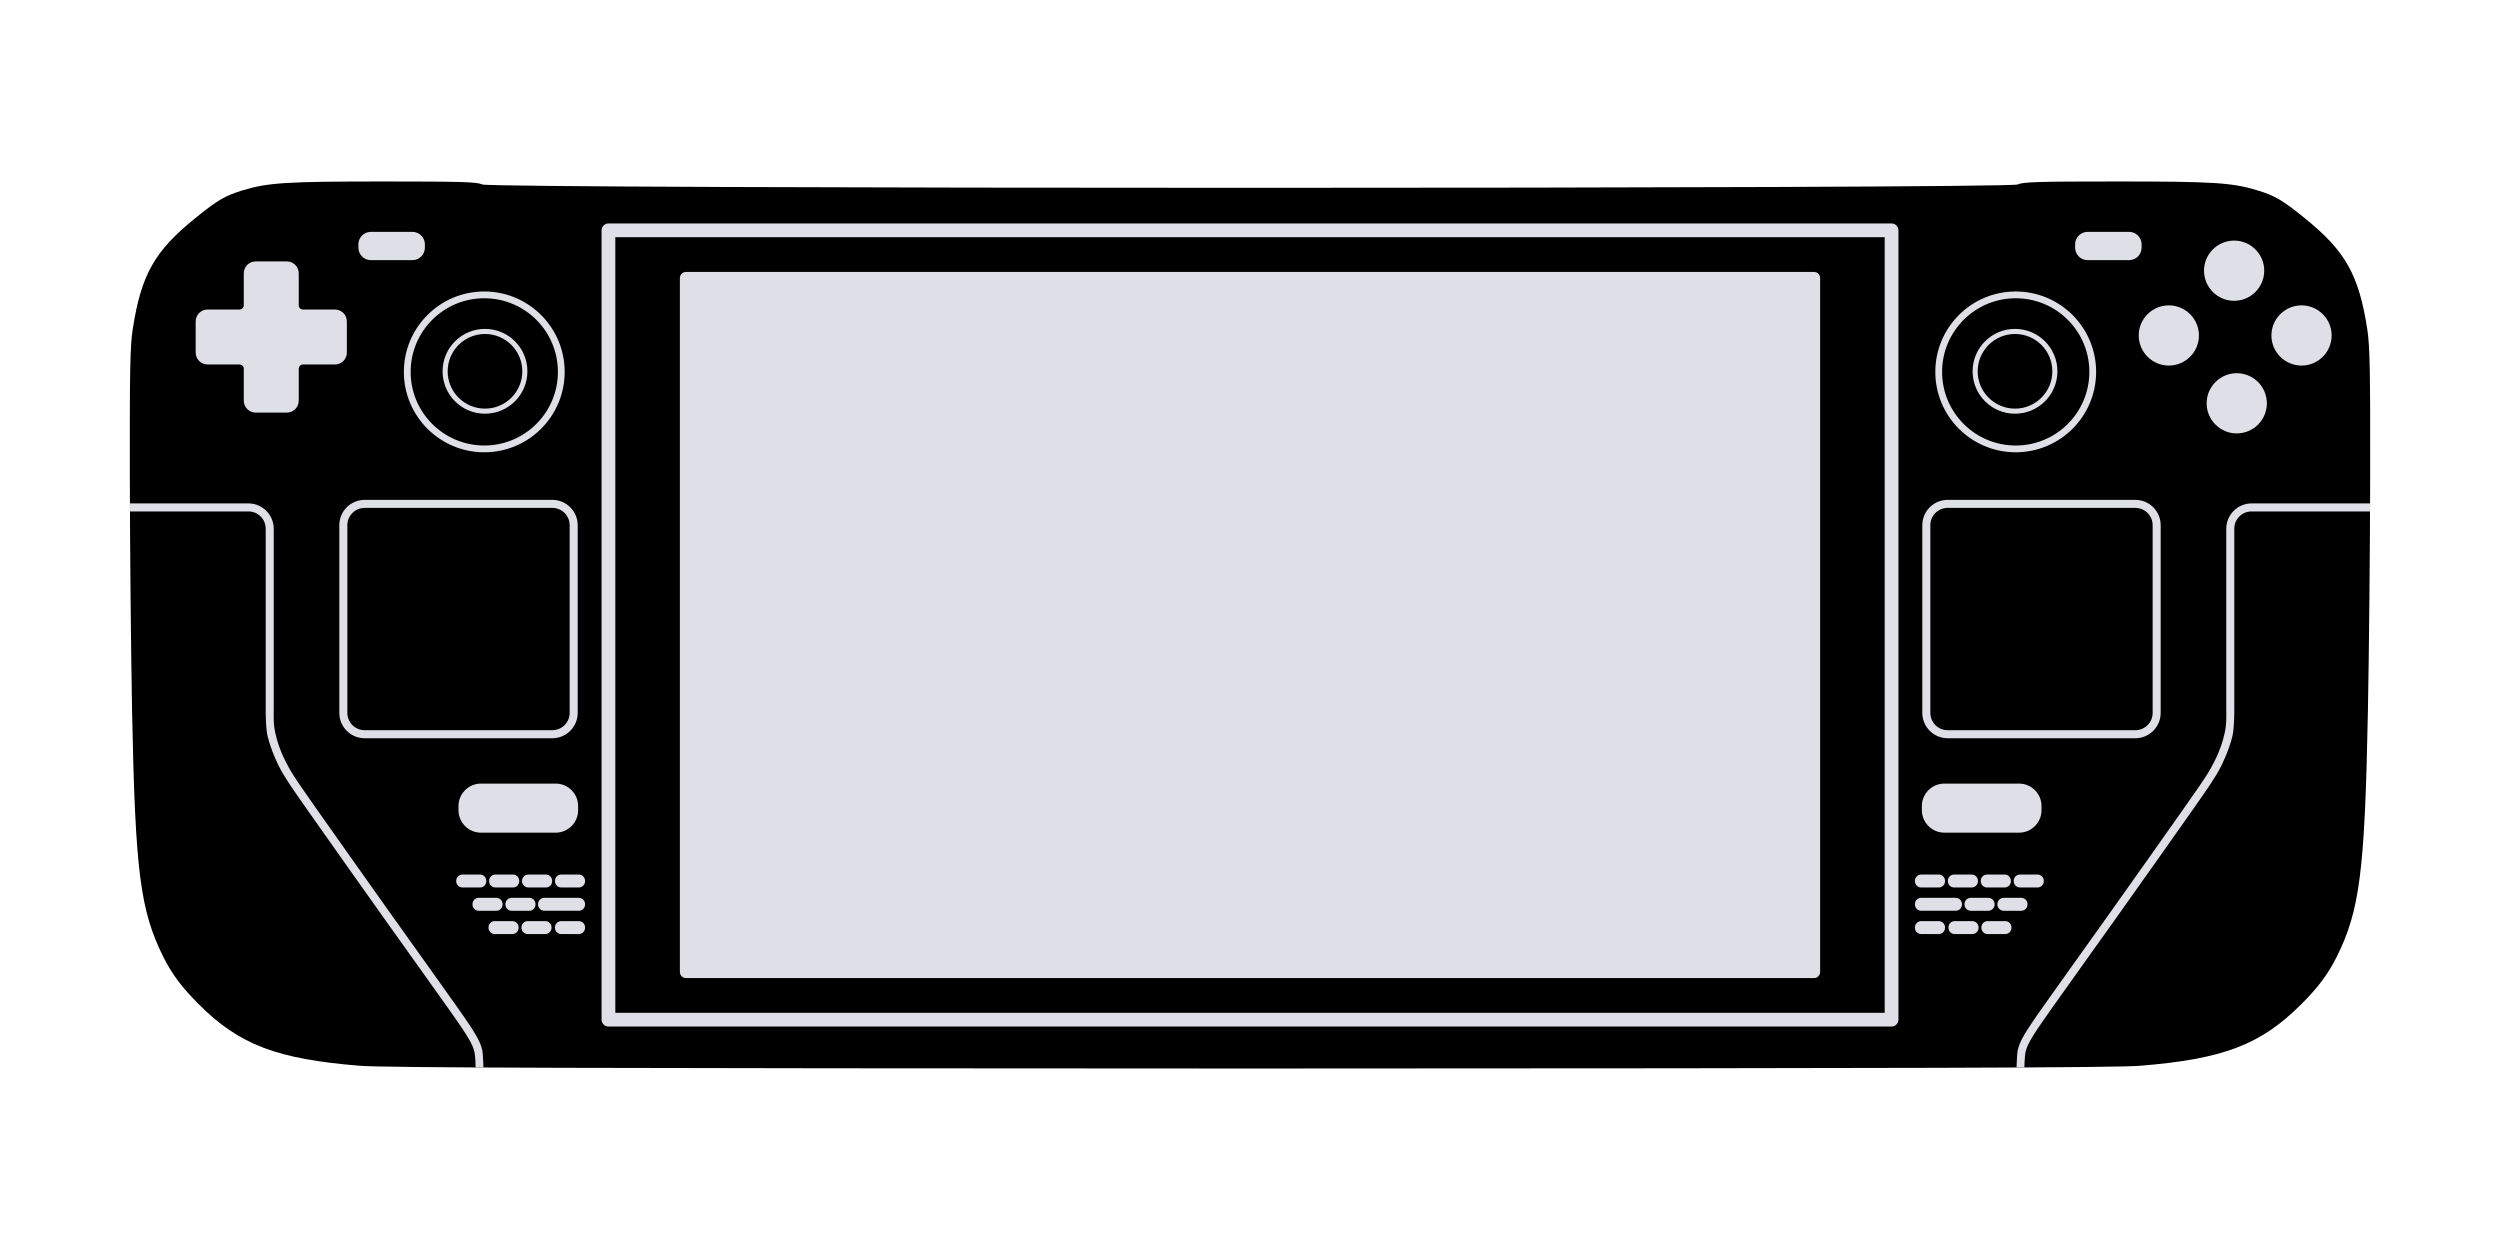
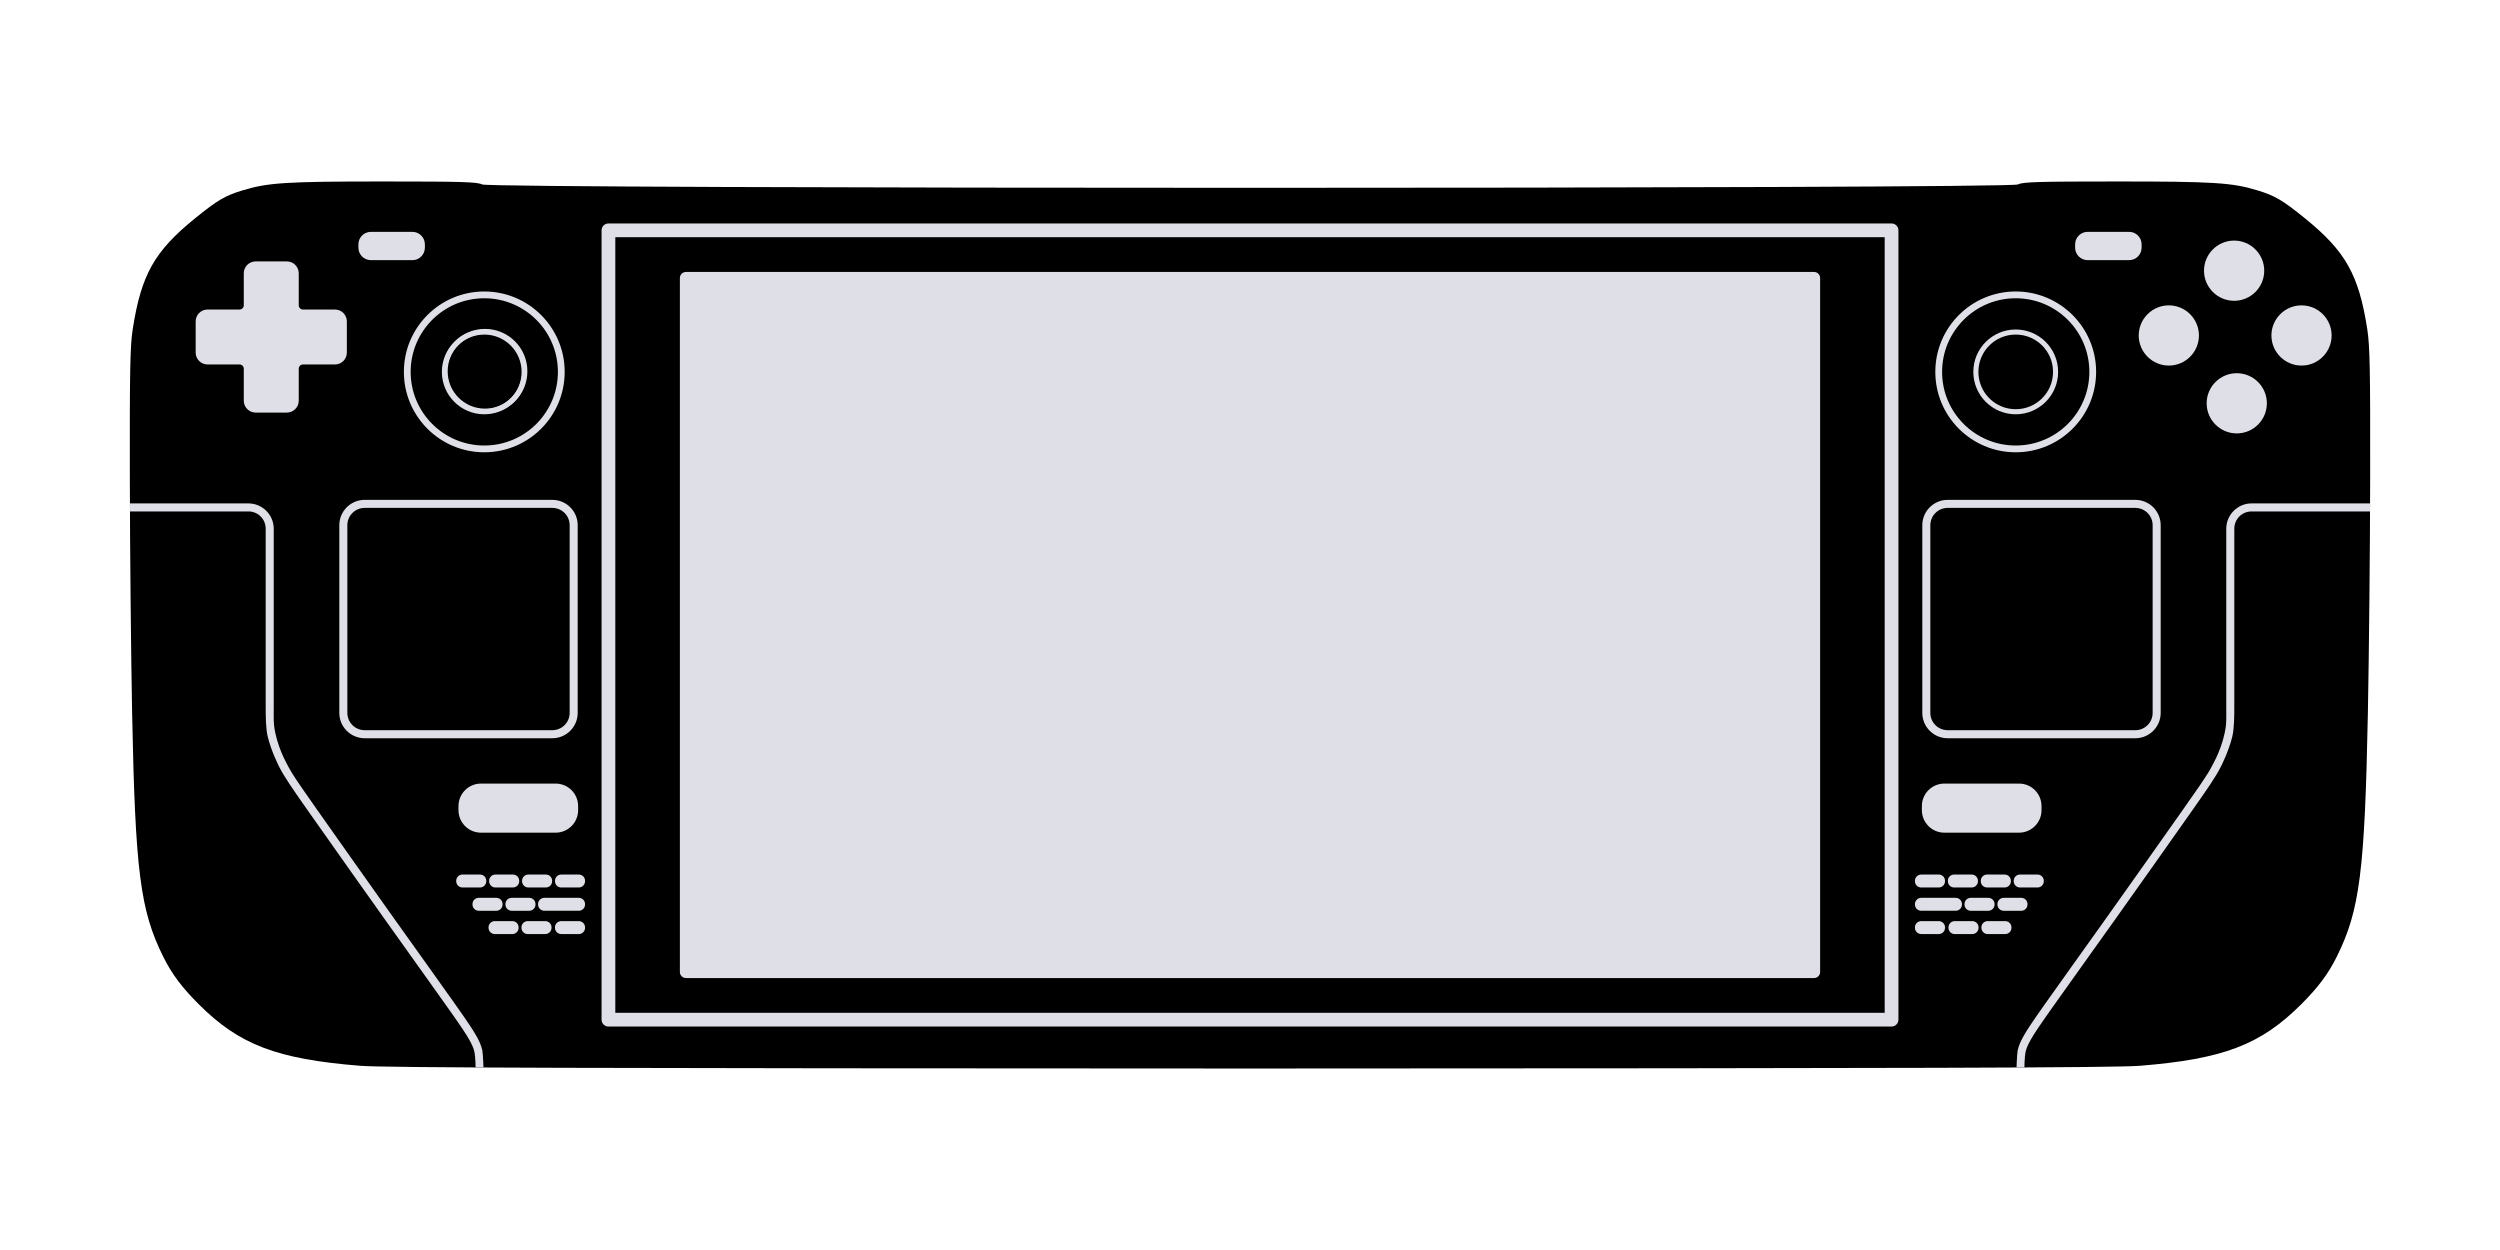
- <svg xmlns="http://www.w3.org/2000/svg" version="1.1" id="svg1" width="1000" height="500" viewBox="0 0 1000 500" xml:space="preserve">
-   <defs id="defs1" />
-   <path id="path2" style="fill:#000000;fill-rule:evenodd;stroke:none;stroke-width:4.398;stroke-linecap:round;stroke-miterlimit:7;paint-order:stroke markers fill" d="m 153.64,72.59 c -39.215,-0.005 -46.526,0.458 -56.751,3.596 -6.925,2.125 -9.911,3.886 -18.77,11.059 -16.369,13.254 -21.641,22.623 -25.04,44.496 -1.029,6.624 -1.219,16.493 -1.145,59.552 0.049,28.386 0.46,70.548 0.912,93.694 1.24,63.495 3.232,79.155 12.431,97.665 3.437,6.916 7.401,12.228 14.185,19.012 16.254,16.254 31.209,21.962 64.593,24.651 9.656,0.778 87.599,1.017 353.813,1.096 H 500 h 2.131 c 266.215,-0.078 344.158,-0.318 353.813,-1.096 33.383,-2.689 48.339,-8.397 64.593,-24.651 6.784,-6.784 10.748,-12.097 14.185,-19.012 9.199,-18.51 11.191,-34.169 12.431,-97.665 0.452,-23.146 0.863,-65.307 0.912,-93.694 0.074,-43.059 -0.115,-52.927 -1.145,-59.552 -3.399,-21.874 -8.671,-31.242 -25.04,-44.496 -8.859,-7.173 -11.846,-8.934 -18.77,-11.059 -10.225,-3.138 -17.536,-3.602 -56.751,-3.596 -31.219,0.004 -37.296,0.189 -39.218,1.191 -3.451,1.8 -610.831,1.801 -614.284,0 -1.922,-1.002 -7.999,-1.187 -39.218,-1.191 z" />
-   <circle cx="806.005" cy="148.522" r="16.284" stroke="none" style="fill:none;stroke:#dfdfe7;stroke-width:1.356;stroke-opacity:1" id="circle15-6" />
-   <circle cx="806.005" cy="148.522" r="15.607" style="fill:none;stroke:#dfdfe7;stroke-width:1.356;stroke-opacity:1" id="circle16-2" />
-   <circle cx="806.289" cy="148.754" r="30.806" style="fill:none;stroke:#dfdfe7;stroke-width:2.711;stroke-opacity:1" id="circle17-9" />
-   <rect style="fill:none;fill-rule:evenodd;stroke:#dfdfe7;stroke-width:3.216;stroke-linecap:round;stroke-miterlimit:7;stroke-opacity:1;paint-order:stroke markers fill" id="rect2" width="92.137" height="92.137" x="770.53" y="201.551" rx="8.539" />
-   <rect style="fill:none;fill-rule:evenodd;stroke:#dfdfe7;stroke-width:3.216;stroke-linecap:round;stroke-miterlimit:7;stroke-opacity:1;paint-order:stroke markers fill" id="rect3" width="92.137" height="92.137" x="-229.47" y="201.551" rx="8.539" transform="scale(-1,1)" />
-   <circle cx="-193.995" cy="148.522" r="16.284" stroke="none" style="fill:none;stroke:#dfdfe7;stroke-width:1.356;stroke-opacity:1" id="circle10" transform="scale(-1,1)" />
-   <circle cx="-193.995" cy="148.522" r="15.607" style="fill:none;stroke:#dfdfe7;stroke-width:1.356;stroke-opacity:1" id="circle11" transform="scale(-1,1)" />
-   <circle cx="-193.711" cy="148.754" r="30.806" style="fill:none;stroke:#dfdfe7;stroke-width:2.711;stroke-opacity:1" id="circle12" transform="scale(-1,1)" />
-   <path d="m 893.65,96.235 c -6.642,0 -12.043,5.401 -12.043,12.043 0,6.642 5.401,12.042 12.043,12.042 6.642,0 12.042,-5.4 12.042,-12.042 0,-6.642 -5.4,-12.042 -12.042,-12.042 m -26.118,25.908 c -6.642,0 -12.043,5.401 -12.043,12.042 0,6.642 5.401,12.043 12.043,12.043 6.642,0 12.042,-5.401 12.042,-12.043 0,-6.642 -5.4,-12.043 -12.042,-12.043 m 53.078,0 c -6.642,0 -12.043,5.401 -12.043,12.042 0,6.642 5.401,12.043 12.043,12.043 6.642,0 12.041,-5.401 12.041,-12.043 0,-6.642 -5.399,-12.043 -12.041,-12.043 m -25.908,27.136 c -6.641,0 -12.042,5.401 -12.042,12.043 0,6.642 5.401,12.042 12.043,12.042 6.642,0 12.042,-5.4 12.042,-12.042 0,-6.642 -5.4,-12.043 -12.042,-12.043" style="baseline-shift:baseline;display:inline;overflow:visible;vector-effect:none;fill:#dfdfe7;fill-opacity:1;stroke-width:0.516;stop-color:#000000" id="path15-9" />
-   <path d="m 102.278,104.563 a 4.756,4.756 0 0 0 -4.769,4.769 v 12.795 a 1.681,1.681 0 0 1 -1.681,1.681 H 83.034 a 4.756,4.756 0 0 0 -4.769,4.768 v 12.448 a 4.756,4.756 0 0 0 4.769,4.768 h 12.795 a 1.681,1.681 0 0 1 1.681,1.681 v 12.795 a 4.756,4.756 0 0 0 4.769,4.769 h 12.448 a 4.756,4.756 0 0 0 4.767,-4.769 v -12.795 a 1.681,1.681 0 0 1 1.681,-1.681 h 12.797 a 4.756,4.756 0 0 0 4.766,-4.768 v -12.448 a 4.756,4.756 0 0 0 -4.767,-4.768 h -12.797 a 1.681,1.681 0 0 1 -1.681,-1.681 v -12.795 a 4.756,4.756 0 0 0 -4.766,-4.768 z" style="fill:#dfdfe7;fill-opacity:1;fill-rule:evenodd;stroke:none;stroke-width:2.022;stroke-miterlimit:7;paint-order:stroke markers fill" id="path2-0" />
-   <rect style="fill:#dfdfe7;fill-opacity:1;fill-rule:evenodd;stroke:none;stroke-width:3.39;stroke-linecap:round;stroke-miterlimit:7;paint-order:stroke markers fill" id="rect17" width="47.858" height="19.637" x="768.75" y="313.432" rx="9" />
-   <rect style="fill:#dfdfe7;fill-opacity:1;fill-rule:evenodd;stroke:none;stroke-width:3.39;stroke-linecap:round;stroke-miterlimit:7;paint-order:stroke markers fill" id="rect18" width="47.858" height="19.637" x="-231.25" y="313.432" rx="9" transform="scale(-1,1)" />
-   <g id="g3">
-     <g id="g1" style="stroke:#dfdfe7;stroke-opacity:1">
-       <rect style="fill:#dfdfe7;fill-opacity:1;fill-rule:evenodd;stroke:#dfdfe7;stroke-width:0.778;stroke-linecap:round;stroke-miterlimit:7;paint-order:stroke markers fill;stroke-opacity:1" id="rect19" width="11.255" height="4.399" x="766.365" y="350.205" rx="2.117" />
-       <rect style="fill:#dfdfe7;fill-opacity:1;fill-rule:evenodd;stroke:#dfdfe7;stroke-width:0.778;stroke-linecap:round;stroke-miterlimit:7;paint-order:stroke markers fill;stroke-opacity:1" id="rect20" width="11.255" height="4.399" x="779.534" y="350.205" rx="2.117" />
-       <rect style="fill:#dfdfe7;fill-opacity:1;fill-rule:evenodd;stroke:#dfdfe7;stroke-width:0.778;stroke-linecap:round;stroke-miterlimit:7;paint-order:stroke markers fill;stroke-opacity:1" id="rect21" width="11.255" height="4.399" x="792.704" y="350.205" rx="2.117" />
-       <rect style="fill:#dfdfe7;fill-opacity:1;fill-rule:evenodd;stroke:#dfdfe7;stroke-width:0.778;stroke-linecap:round;stroke-miterlimit:7;paint-order:stroke markers fill;stroke-opacity:1" id="rect22" width="11.255" height="4.399" x="805.873" y="350.205" rx="2.117" />
-       <rect style="fill:#dfdfe7;fill-opacity:1;fill-rule:evenodd;stroke:#dfdfe7;stroke-width:0.778;stroke-linecap:round;stroke-miterlimit:7;paint-order:stroke markers fill;stroke-opacity:1" id="rect23" width="11.255" height="4.399" x="766.365" y="368.834" rx="2.117" />
-       <rect style="fill:#dfdfe7;fill-opacity:1;fill-rule:evenodd;stroke:#dfdfe7;stroke-width:0.778;stroke-linecap:round;stroke-miterlimit:7;paint-order:stroke markers fill;stroke-opacity:1" id="rect24" width="11.255" height="4.399" x="779.776" y="368.834" rx="2.117" />
-       <rect style="fill:#dfdfe7;fill-opacity:1;fill-rule:evenodd;stroke:#dfdfe7;stroke-width:0.778;stroke-linecap:round;stroke-miterlimit:7;paint-order:stroke markers fill;stroke-opacity:1" id="rect25" width="11.255" height="4.399" x="792.945" y="368.834" rx="2.117" />
-       <rect style="fill:#dfdfe7;fill-opacity:1;fill-rule:evenodd;stroke:#dfdfe7;stroke-width:0.778;stroke-linecap:round;stroke-miterlimit:7;paint-order:stroke markers fill;stroke-opacity:1" id="rect26" width="11.255" height="4.399" x="786.189" y="359.52" rx="2.117" />
-       <rect style="fill:#dfdfe7;fill-opacity:1;fill-rule:evenodd;stroke:#dfdfe7;stroke-width:0.778;stroke-linecap:round;stroke-miterlimit:7;paint-order:stroke markers fill;stroke-opacity:1" id="rect27" width="11.255" height="4.399" x="799.358" y="359.52" rx="2.117" />
-     </g>
-     <path id="rect28" style="baseline-shift:baseline;display:inline;overflow:visible;vector-effect:none;fill:#dfdfe7;fill-rule:evenodd;stroke-width:1.191;stroke-linecap:round;stroke-miterlimit:7;paint-order:stroke markers fill;enable-background:accumulate;stop-color:#000000;fill-opacity:1" d="M 768.482 359.131 C 767.101 359.131 765.977 360.255 765.977 361.637 L 765.977 361.801 C 765.977 363.182 767.101 364.307 768.482 364.307 L 782.271 364.307 C 783.653 364.307 784.779 363.182 784.779 361.801 L 784.779 361.637 C 784.779 360.255 783.653 359.131 782.271 359.131 L 768.482 359.131 z " />
+ <svg xmlns="http://www.w3.org/2000/svg" xml:space="preserve" width="1000" height="500">
+   <path d="M153.64 72.59c-39.215-.006-46.526.458-56.751 3.596-6.925 2.125-9.911 3.886-18.77 11.059-16.37 13.254-21.641 22.623-25.04 44.496-1.03 6.625-1.219 16.493-1.144 59.552.049 28.386.46 70.548.911 93.694 1.24 63.495 3.232 79.155 12.432 97.664 3.437 6.916 7.4 12.228 14.185 19.013 16.254 16.253 31.21 21.962 64.593 24.65 9.656.778 87.598 1.018 353.813 1.096h4.261c266.216-.078 344.158-.318 353.814-1.095 33.384-2.69 48.34-8.398 64.593-24.651 6.784-6.785 10.748-12.097 14.185-19.013 9.2-18.51 11.191-34.169 12.432-97.664.452-23.146.862-65.308.911-93.694.075-43.059-.115-52.927-1.144-59.552-3.399-21.873-8.67-31.242-25.04-44.496-8.859-7.173-11.845-8.934-18.77-11.059-10.225-3.138-17.536-3.602-56.75-3.596-31.22.004-37.297.188-39.219 1.19-3.45 1.8-610.83 1.802-614.284 0-1.922-1.002-7.999-1.186-39.218-1.19" style="fill:#000;fill-rule:evenodd;stroke:none;stroke-width:4.398;stroke-linecap:round;stroke-miterlimit:7;paint-order:stroke markers fill" />
+   <path d="M806.29 131.792c-9.36 0-16.963 7.601-16.963 16.961s7.603 16.963 16.963 16.963 16.96-7.603 16.96-16.963-7.6-16.96-16.96-16.96m0 2.033c8.253 0 14.927 6.675 14.927 14.928s-6.674 14.93-14.927 14.93-14.93-6.677-14.93-14.93 6.677-14.928 14.93-14.928" style="baseline-shift:baseline;display:inline;overflow:visible;opacity:1;vector-effect:none;fill:#dfdfe7;stop-color:#000;stop-opacity:1" />
+   <circle cx="806.289" cy="148.754" r="30.806" style="fill:none;stroke:#dfdfe7;stroke-width:2.711;stroke-opacity:1" />
+   <rect width="92.137" height="92.137" x="770.53" y="201.551" rx="8.539" style="fill:none;fill-rule:evenodd;stroke:#dfdfe7;stroke-width:3.216;stroke-linecap:round;stroke-miterlimit:7;stroke-opacity:1;paint-order:stroke markers fill" />
+   <rect width="92.137" height="92.137" x="-229.47" y="201.551" rx="8.539" style="fill:none;fill-rule:evenodd;stroke:#dfdfe7;stroke-width:3.216;stroke-linecap:round;stroke-miterlimit:7;stroke-opacity:1;paint-order:stroke markers fill" transform="scale(-1 1)" />
+   <circle cx="-193.995" cy="148.522" r="16.284" style="fill:none;stroke:#dfdfe7;stroke-width:1.356;stroke-opacity:1" transform="scale(-1 1)" />
+   <circle cx="-193.995" cy="148.522" r="15.607" style="fill:none;stroke:#dfdfe7;stroke-width:1.356;stroke-opacity:1" transform="scale(-1 1)" />
+   <path d="M893.65 96.235c-6.641 0-12.043 5.401-12.043 12.043s5.402 12.042 12.043 12.042c6.642 0 12.042-5.4 12.042-12.042s-5.4-12.043-12.042-12.043m-26.118 25.908c-6.641 0-12.043 5.401-12.043 12.043s5.402 12.043 12.043 12.043c6.642 0 12.042-5.402 12.042-12.043 0-6.642-5.4-12.043-12.042-12.043m53.079 0c-6.643 0-12.043 5.4-12.043 12.042s5.401 12.043 12.043 12.043 12.04-5.401 12.04-12.043-5.399-12.043-12.04-12.043m-25.908 27.137c-6.642 0-12.043 5.401-12.043 12.043s5.401 12.042 12.043 12.042 12.042-5.4 12.042-12.042-5.4-12.043-12.042-12.043" style="baseline-shift:baseline;display:inline;overflow:visible;vector-effect:none;fill:#dfdfe7;fill-opacity:1;stroke-width:.516;stop-color:#000" />
+   <path d="M102.278 104.563a4.756 4.756 0 0 0-4.769 4.769v12.795a1.68 1.68 0 0 1-1.68 1.68H83.034a4.756 4.756 0 0 0-4.769 4.769v12.447a4.756 4.756 0 0 0 4.77 4.768h12.794a1.68 1.68 0 0 1 1.68 1.68v12.795a4.756 4.756 0 0 0 4.769 4.77h12.448a4.756 4.756 0 0 0 4.768-4.77v-12.794a1.68 1.68 0 0 1 1.68-1.68h12.797a4.756 4.756 0 0 0 4.766-4.769v-12.447a4.756 4.756 0 0 0-4.767-4.768h-12.797a1.68 1.68 0 0 1-1.68-1.68v-12.796a4.756 4.756 0 0 0-4.767-4.768z" style="fill:#dfdfe7;fill-opacity:1;fill-rule:evenodd;stroke:none;stroke-width:2.022;stroke-miterlimit:7;paint-order:stroke markers fill" />
+   <rect width="47.858" height="19.637" x="768.75" y="313.432" rx="9" style="fill:#dfdfe7;fill-opacity:1;fill-rule:evenodd;stroke:none;stroke-width:3.39;stroke-linecap:round;stroke-miterlimit:7;paint-order:stroke markers fill" />
+   <rect width="47.858" height="19.637" x="-231.25" y="313.432" rx="9" style="fill:#dfdfe7;fill-opacity:1;fill-rule:evenodd;stroke:none;stroke-width:3.39;stroke-linecap:round;stroke-miterlimit:7;paint-order:stroke markers fill" transform="scale(-1 1)" />
+   <g style="stroke:#dfdfe7;stroke-opacity:1">
+     <rect width="11.255" height="4.399" x="766.365" y="350.205" rx="2.117" style="fill:#dfdfe7;fill-opacity:1;fill-rule:evenodd;stroke:#dfdfe7;stroke-width:.778;stroke-linecap:round;stroke-miterlimit:7;paint-order:stroke markers fill;stroke-opacity:1" />
+     <rect width="11.255" height="4.399" x="779.534" y="350.205" rx="2.117" style="fill:#dfdfe7;fill-opacity:1;fill-rule:evenodd;stroke:#dfdfe7;stroke-width:.778;stroke-linecap:round;stroke-miterlimit:7;paint-order:stroke markers fill;stroke-opacity:1" />
+     <rect width="11.255" height="4.399" x="792.704" y="350.205" rx="2.117" style="fill:#dfdfe7;fill-opacity:1;fill-rule:evenodd;stroke:#dfdfe7;stroke-width:.778;stroke-linecap:round;stroke-miterlimit:7;paint-order:stroke markers fill;stroke-opacity:1" />
+     <rect width="11.255" height="4.399" x="805.873" y="350.205" rx="2.117" style="fill:#dfdfe7;fill-opacity:1;fill-rule:evenodd;stroke:#dfdfe7;stroke-width:.778;stroke-linecap:round;stroke-miterlimit:7;paint-order:stroke markers fill;stroke-opacity:1" />
+     <rect width="11.255" height="4.399" x="766.365" y="368.834" rx="2.117" style="fill:#dfdfe7;fill-opacity:1;fill-rule:evenodd;stroke:#dfdfe7;stroke-width:.778;stroke-linecap:round;stroke-miterlimit:7;paint-order:stroke markers fill;stroke-opacity:1" />
+     <rect width="11.255" height="4.399" x="779.776" y="368.834" rx="2.117" style="fill:#dfdfe7;fill-opacity:1;fill-rule:evenodd;stroke:#dfdfe7;stroke-width:.778;stroke-linecap:round;stroke-miterlimit:7;paint-order:stroke markers fill;stroke-opacity:1" />
+     <rect width="11.255" height="4.399" x="792.945" y="368.834" rx="2.117" style="fill:#dfdfe7;fill-opacity:1;fill-rule:evenodd;stroke:#dfdfe7;stroke-width:.778;stroke-linecap:round;stroke-miterlimit:7;paint-order:stroke markers fill;stroke-opacity:1" />
+     <rect width="11.255" height="4.399" x="786.189" y="359.52" rx="2.117" style="fill:#dfdfe7;fill-opacity:1;fill-rule:evenodd;stroke:#dfdfe7;stroke-width:.778;stroke-linecap:round;stroke-miterlimit:7;paint-order:stroke markers fill;stroke-opacity:1" />
+     <rect width="11.255" height="4.399" x="799.358" y="359.52" rx="2.117" style="fill:#dfdfe7;fill-opacity:1;fill-rule:evenodd;stroke:#dfdfe7;stroke-width:.778;stroke-linecap:round;stroke-miterlimit:7;paint-order:stroke markers fill;stroke-opacity:1" />
  </g>
-   <rect style="fill:#dfdfe7;fill-opacity:1;fill-rule:evenodd;stroke:none;stroke-width:1.919;stroke-linecap:round;stroke-miterlimit:7;paint-order:stroke markers fill" id="rect57" width="26.593" height="11.322" x="830.047" y="92.741" rx="5.001" />
-   <rect style="fill:#dfdfe7;fill-opacity:1;fill-rule:evenodd;stroke:none;stroke-width:1.919;stroke-linecap:round;stroke-miterlimit:7;paint-order:stroke markers fill" id="rect58" width="26.593" height="11.322" x="-169.953" y="92.741" rx="5.001" transform="scale(-1,1)" />
-   <rect style="fill:none;fill-opacity:1;fill-rule:evenodd;stroke:#dfdfe7;stroke-width:5.5;stroke-linecap:square;stroke-linejoin:round;stroke-miterlimit:7;stroke-opacity:1;paint-order:stroke markers fill" id="rect59" width="513.249" height="315.732" x="243.375" y="92.134" rx="19.818" ry="0" />
-   <rect style="fill:#dfdfe7;fill-opacity:1;fill-rule:evenodd;stroke:#dfdfe7;stroke-width:4.836;stroke-linecap:square;stroke-linejoin:round;stroke-miterlimit:7;stroke-opacity:1;paint-order:stroke markers fill" id="rect60" width="451.261" height="277.599" x="274.369" y="111.2" rx="17.425" ry="0" />
-   <path id="path65" style="baseline-shift:baseline;display:inline;overflow:visible;vector-effect:none;fill:#dfdfe7;fill-opacity:1;fill-rule:evenodd;stroke-width:1.191;stroke-linecap:round;stroke-miterlimit:7;paint-order:stroke markers fill;enable-background:accumulate;stop-color:#000000" d="m 99.348,201.358 c 5.593,0 10.145,4.554 10.145,10.147 v 71.516 c 0,1.956 -0.078,5.136 0.131,7.079 0.428,3.975 1.717,7.896 2.999,10.997 0.943,2.281 2.776,5.849 4.073,7.95 1.969,3.192 4.843,7.311 9.981,14.613 7.413,10.534 19.493,27.636 30.162,42.631 10.669,14.995 19.93,27.885 25.351,35.566 5.421,7.681 7.023,10.183 8.209,12.259 1.186,2.076 2.024,3.855 2.526,5.988 0.248,1.052 0.465,6.897 0.465,6.897 l -3.15,-0.019 c 0,0 -0.043,-4.108 -0.446,-6.141 -0.413,-1.755 -1.068,-3.168 -2.189,-5.129 -1.121,-1.962 -2.641,-4.345 -8.044,-12.001 -5.403,-7.656 -14.67,-20.555 -25.344,-35.557 -10.674,-15.002 -22.753,-32.103 -30.169,-42.642 -7.416,-10.539 -10.215,-14.57 -12.42,-18.891 -0.367,-0.719 -3.148,-6.271 -4.549,-11.989 -0.769,-3.139 -0.801,-8.424 -0.801,-11.665 v -71.461 c 0,-3.867 -3.062,-6.932 -6.93,-6.932 H 51.979 c -0.005,-1.082 -0.009,-2.155 -0.014,-3.215 z" />
-   <path id="path1" style="baseline-shift:baseline;display:inline;overflow:visible;vector-effect:none;fill:#dfdfe7;fill-opacity:1;fill-rule:evenodd;stroke-width:1.191;stroke-linecap:round;stroke-miterlimit:7;paint-order:stroke markers fill;enable-background:accumulate;stop-color:#000000" d="m 900.652,201.358 c -5.593,0 -10.145,4.554 -10.145,10.147 v 71.516 c 0,1.956 0.078,5.136 -0.131,7.079 -0.428,3.975 -1.717,7.896 -2.999,10.997 -0.943,2.281 -2.776,5.849 -4.073,7.95 -1.969,3.192 -4.843,7.311 -9.981,14.613 -7.413,10.534 -19.493,27.636 -30.162,42.631 -10.669,14.995 -19.93,27.885 -25.351,35.566 -5.421,7.681 -7.023,10.183 -8.209,12.259 -1.186,2.076 -2.024,3.855 -2.526,5.988 -0.248,1.052 -0.465,6.897 -0.465,6.897 l 3.15,-0.019 c 0,0 0.043,-4.108 0.446,-6.141 0.413,-1.755 1.068,-3.168 2.189,-5.129 1.121,-1.962 2.641,-4.345 8.044,-12.001 5.403,-7.656 14.67,-20.555 25.344,-35.557 10.674,-15.002 22.753,-32.103 30.169,-42.642 7.416,-10.539 10.215,-14.57 12.42,-18.891 0.367,-0.719 3.148,-6.271 4.549,-11.989 0.769,-3.139 0.801,-8.424 0.801,-11.665 v -71.461 c 0,-3.867 3.062,-6.932 6.93,-6.932 h 47.369 c 0.005,-1.082 0.01,-2.155 0.014,-3.215 z" />
-   <g id="g13" transform="matrix(-1,0,0,1,1000,0)">
-     <g id="g12" style="stroke:#dfdfe7;stroke-opacity:1">
-       <rect style="fill:#dfdfe7;fill-opacity:1;fill-rule:evenodd;stroke:#dfdfe7;stroke-width:0.778;stroke-linecap:round;stroke-miterlimit:7;stroke-opacity:1;paint-order:stroke markers fill" id="rect4" width="11.255" height="4.399" x="766.365" y="350.205" rx="2.117" />
-       <rect style="fill:#dfdfe7;fill-opacity:1;fill-rule:evenodd;stroke:#dfdfe7;stroke-width:0.778;stroke-linecap:round;stroke-miterlimit:7;stroke-opacity:1;paint-order:stroke markers fill" id="rect5" width="11.255" height="4.399" x="779.534" y="350.205" rx="2.117" />
-       <rect style="fill:#dfdfe7;fill-opacity:1;fill-rule:evenodd;stroke:#dfdfe7;stroke-width:0.778;stroke-linecap:round;stroke-miterlimit:7;stroke-opacity:1;paint-order:stroke markers fill" id="rect6" width="11.255" height="4.399" x="792.704" y="350.205" rx="2.117" />
-       <rect style="fill:#dfdfe7;fill-opacity:1;fill-rule:evenodd;stroke:#dfdfe7;stroke-width:0.778;stroke-linecap:round;stroke-miterlimit:7;stroke-opacity:1;paint-order:stroke markers fill" id="rect7" width="11.255" height="4.399" x="805.873" y="350.205" rx="2.117" />
-       <rect style="fill:#dfdfe7;fill-opacity:1;fill-rule:evenodd;stroke:#dfdfe7;stroke-width:0.778;stroke-linecap:round;stroke-miterlimit:7;stroke-opacity:1;paint-order:stroke markers fill" id="rect8" width="11.255" height="4.399" x="766.365" y="368.834" rx="2.117" />
-       <rect style="fill:#dfdfe7;fill-opacity:1;fill-rule:evenodd;stroke:#dfdfe7;stroke-width:0.778;stroke-linecap:round;stroke-miterlimit:7;stroke-opacity:1;paint-order:stroke markers fill" id="rect9" width="11.255" height="4.399" x="779.776" y="368.834" rx="2.117" />
-       <rect style="fill:#dfdfe7;fill-opacity:1;fill-rule:evenodd;stroke:#dfdfe7;stroke-width:0.778;stroke-linecap:round;stroke-miterlimit:7;stroke-opacity:1;paint-order:stroke markers fill" id="rect10" width="11.255" height="4.399" x="792.945" y="368.834" rx="2.117" />
-       <rect style="fill:#dfdfe7;fill-opacity:1;fill-rule:evenodd;stroke:#dfdfe7;stroke-width:0.778;stroke-linecap:round;stroke-miterlimit:7;stroke-opacity:1;paint-order:stroke markers fill" id="rect11" width="11.255" height="4.399" x="786.189" y="359.52" rx="2.117" />
-       <rect style="fill:#dfdfe7;fill-opacity:1;fill-rule:evenodd;stroke:#dfdfe7;stroke-width:0.778;stroke-linecap:round;stroke-miterlimit:7;stroke-opacity:1;paint-order:stroke markers fill" id="rect12" width="11.255" height="4.399" x="799.358" y="359.52" rx="2.117" />
-     </g>
-     <path id="path12" style="baseline-shift:baseline;display:inline;overflow:visible;vector-effect:none;fill:#dfdfe7;fill-opacity:1;fill-rule:evenodd;stroke-width:1.191;stroke-linecap:round;stroke-miterlimit:7;paint-order:stroke markers fill;enable-background:accumulate;stop-color:#000000" d="m 768.482,359.131 c -1.381,0 -2.506,1.124 -2.506,2.506 v 0.164 c 0,1.381 1.124,2.506 2.506,2.506 h 13.789 c 1.381,0 2.508,-1.124 2.508,-2.506 v -0.164 c 0,-1.381 -1.126,-2.506 -2.508,-2.506 z" />
+   <path d="M768.482 359.13a2.51 2.51 0 0 0-2.505 2.507v.164a2.51 2.51 0 0 0 2.505 2.506h13.79a2.51 2.51 0 0 0 2.507-2.506v-.164a2.51 2.51 0 0 0-2.508-2.506z" style="baseline-shift:baseline;display:inline;overflow:visible;vector-effect:none;fill:#dfdfe7;fill-rule:evenodd;stroke-width:1.191;stroke-linecap:round;stroke-miterlimit:7;paint-order:stroke markers fill;stop-color:#000;fill-opacity:1" />
+   <rect width="26.593" height="11.322" x="830.047" y="92.741" rx="5.001" style="fill:#dfdfe7;fill-opacity:1;fill-rule:evenodd;stroke:none;stroke-width:1.919;stroke-linecap:round;stroke-miterlimit:7;paint-order:stroke markers fill" />
+   <rect width="26.593" height="11.322" x="-169.953" y="92.741" rx="5.001" style="fill:#dfdfe7;fill-opacity:1;fill-rule:evenodd;stroke:none;stroke-width:1.919;stroke-linecap:round;stroke-miterlimit:7;paint-order:stroke markers fill" transform="scale(-1 1)" />
+   <rect width="513.249" height="315.732" x="243.375" y="92.134" rx="19.818" ry="0" style="fill:none;fill-opacity:1;fill-rule:evenodd;stroke:#dfdfe7;stroke-width:5.5;stroke-linecap:square;stroke-linejoin:round;stroke-miterlimit:7;stroke-opacity:1;paint-order:stroke markers fill" />
+   <rect width="451.261" height="277.599" x="274.369" y="111.2" rx="17.425" ry="0" style="fill:#dfdfe7;fill-opacity:1;fill-rule:evenodd;stroke:#dfdfe7;stroke-width:4.836;stroke-linecap:square;stroke-linejoin:round;stroke-miterlimit:7;stroke-opacity:1;paint-order:stroke markers fill" />
+   <path d="M99.348 201.358c5.593 0 10.145 4.554 10.145 10.147v71.516c0 1.957-.078 5.136.13 7.08.43 3.975 1.717 7.896 3 10.997.943 2.281 2.776 5.848 4.073 7.95 1.969 3.192 4.842 7.31 9.98 14.612a11018 11018 0 0 0 30.162 42.63c10.67 14.996 19.93 27.885 25.352 35.567 5.42 7.68 7.023 10.183 8.209 12.259s2.024 3.855 2.526 5.988c.248 1.051.466 6.897.466 6.897l-3.15-.019s-.044-4.107-.447-6.14c-.413-1.756-1.068-3.169-2.189-5.13-1.12-1.962-2.64-4.345-8.044-12.001-5.404-7.657-14.67-20.555-25.344-35.557a10999 10999 0 0 1-30.17-42.642c-7.415-10.539-10.215-14.57-12.42-18.891-.366-.72-3.147-6.271-4.548-11.99-.77-3.139-.801-8.424-.801-11.665v-71.46c0-3.868-3.063-6.933-6.93-6.933h-47.37l-.013-3.215zm801.304 0c-5.593 0-10.145 4.554-10.145 10.147v71.516c0 1.957.078 5.136-.13 7.08-.43 3.975-1.717 7.896-3 10.997-.943 2.281-2.776 5.848-4.073 7.95-1.969 3.192-4.842 7.31-9.98 14.612a11018 11018 0 0 1-30.162 42.63c-10.67 14.996-19.93 27.885-25.352 35.567-5.42 7.68-7.023 10.183-8.209 12.259s-2.024 3.855-2.526 5.988c-.248 1.051-.466 6.897-.466 6.897l3.15-.019s.044-4.107.447-6.14c.413-1.756 1.068-3.169 2.189-5.13 1.12-1.962 2.64-4.345 8.044-12.001 5.404-7.657 14.67-20.555 25.344-35.557a10999 10999 0 0 0 30.17-42.642c7.416-10.539 10.215-14.57 12.42-18.891.366-.72 3.147-6.271 4.548-11.99.77-3.139.801-8.424.801-11.665v-71.46c0-3.868 3.063-6.933 6.93-6.933h47.37l.013-3.215z" style="baseline-shift:baseline;display:inline;overflow:visible;vector-effect:none;fill:#dfdfe7;fill-opacity:1;fill-rule:evenodd;stroke-width:1.191;stroke-linecap:round;stroke-miterlimit:7;paint-order:stroke markers fill;stop-color:#000" />
+   <g style="stroke:#dfdfe7;stroke-opacity:1" transform="matrix(-1 0 0 1 1000 0)">
+     <rect width="11.255" height="4.399" x="766.365" y="350.205" rx="2.117" style="fill:#dfdfe7;fill-opacity:1;fill-rule:evenodd;stroke:#dfdfe7;stroke-width:.778;stroke-linecap:round;stroke-miterlimit:7;stroke-opacity:1;paint-order:stroke markers fill" />
+     <rect width="11.255" height="4.399" x="779.534" y="350.205" rx="2.117" style="fill:#dfdfe7;fill-opacity:1;fill-rule:evenodd;stroke:#dfdfe7;stroke-width:.778;stroke-linecap:round;stroke-miterlimit:7;stroke-opacity:1;paint-order:stroke markers fill" />
+     <rect width="11.255" height="4.399" x="792.704" y="350.205" rx="2.117" style="fill:#dfdfe7;fill-opacity:1;fill-rule:evenodd;stroke:#dfdfe7;stroke-width:.778;stroke-linecap:round;stroke-miterlimit:7;stroke-opacity:1;paint-order:stroke markers fill" />
+     <rect width="11.255" height="4.399" x="805.873" y="350.205" rx="2.117" style="fill:#dfdfe7;fill-opacity:1;fill-rule:evenodd;stroke:#dfdfe7;stroke-width:.778;stroke-linecap:round;stroke-miterlimit:7;stroke-opacity:1;paint-order:stroke markers fill" />
+     <rect width="11.255" height="4.399" x="766.365" y="368.834" rx="2.117" style="fill:#dfdfe7;fill-opacity:1;fill-rule:evenodd;stroke:#dfdfe7;stroke-width:.778;stroke-linecap:round;stroke-miterlimit:7;stroke-opacity:1;paint-order:stroke markers fill" />
+     <rect width="11.255" height="4.399" x="779.776" y="368.834" rx="2.117" style="fill:#dfdfe7;fill-opacity:1;fill-rule:evenodd;stroke:#dfdfe7;stroke-width:.778;stroke-linecap:round;stroke-miterlimit:7;stroke-opacity:1;paint-order:stroke markers fill" />
+     <rect width="11.255" height="4.399" x="792.945" y="368.834" rx="2.117" style="fill:#dfdfe7;fill-opacity:1;fill-rule:evenodd;stroke:#dfdfe7;stroke-width:.778;stroke-linecap:round;stroke-miterlimit:7;stroke-opacity:1;paint-order:stroke markers fill" />
+     <rect width="11.255" height="4.399" x="786.189" y="359.52" rx="2.117" style="fill:#dfdfe7;fill-opacity:1;fill-rule:evenodd;stroke:#dfdfe7;stroke-width:.778;stroke-linecap:round;stroke-miterlimit:7;stroke-opacity:1;paint-order:stroke markers fill" />
+     <rect width="11.255" height="4.399" x="799.358" y="359.52" rx="2.117" style="fill:#dfdfe7;fill-opacity:1;fill-rule:evenodd;stroke:#dfdfe7;stroke-width:.778;stroke-linecap:round;stroke-miterlimit:7;stroke-opacity:1;paint-order:stroke markers fill" />
+   </g>
+   <path d="M768.482 359.13a2.51 2.51 0 0 0-2.505 2.507v.164a2.51 2.51 0 0 0 2.505 2.506h13.79a2.51 2.51 0 0 0 2.507-2.506v-.164a2.51 2.51 0 0 0-2.508-2.506z" style="baseline-shift:baseline;display:inline;overflow:visible;vector-effect:none;fill:#dfdfe7;fill-opacity:1;fill-rule:evenodd;stroke-width:1.191;stroke-linecap:round;stroke-miterlimit:7;paint-order:stroke markers fill;stop-color:#000" transform="matrix(-1 0 0 1 1000 0)" />
+   <g transform="translate(-612.577)">
+     <path d="M806.29 131.792c-9.36 0-16.963 7.601-16.963 16.961s7.603 16.963 16.963 16.963 16.96-7.603 16.96-16.963-7.6-16.96-16.96-16.96m0 2.033c8.253 0 14.927 6.675 14.927 14.928s-6.674 14.93-14.927 14.93-14.93-6.677-14.93-14.93 6.677-14.928 14.93-14.928" style="baseline-shift:baseline;display:inline;overflow:visible;opacity:1;vector-effect:none;fill:#dfdfe7;stop-color:#000;stop-opacity:1" />
+     <circle cx="806.289" cy="148.754" r="30.806" style="fill:none;stroke:#dfdfe7;stroke-width:2.711;stroke-opacity:1" />
  </g>
</svg>
